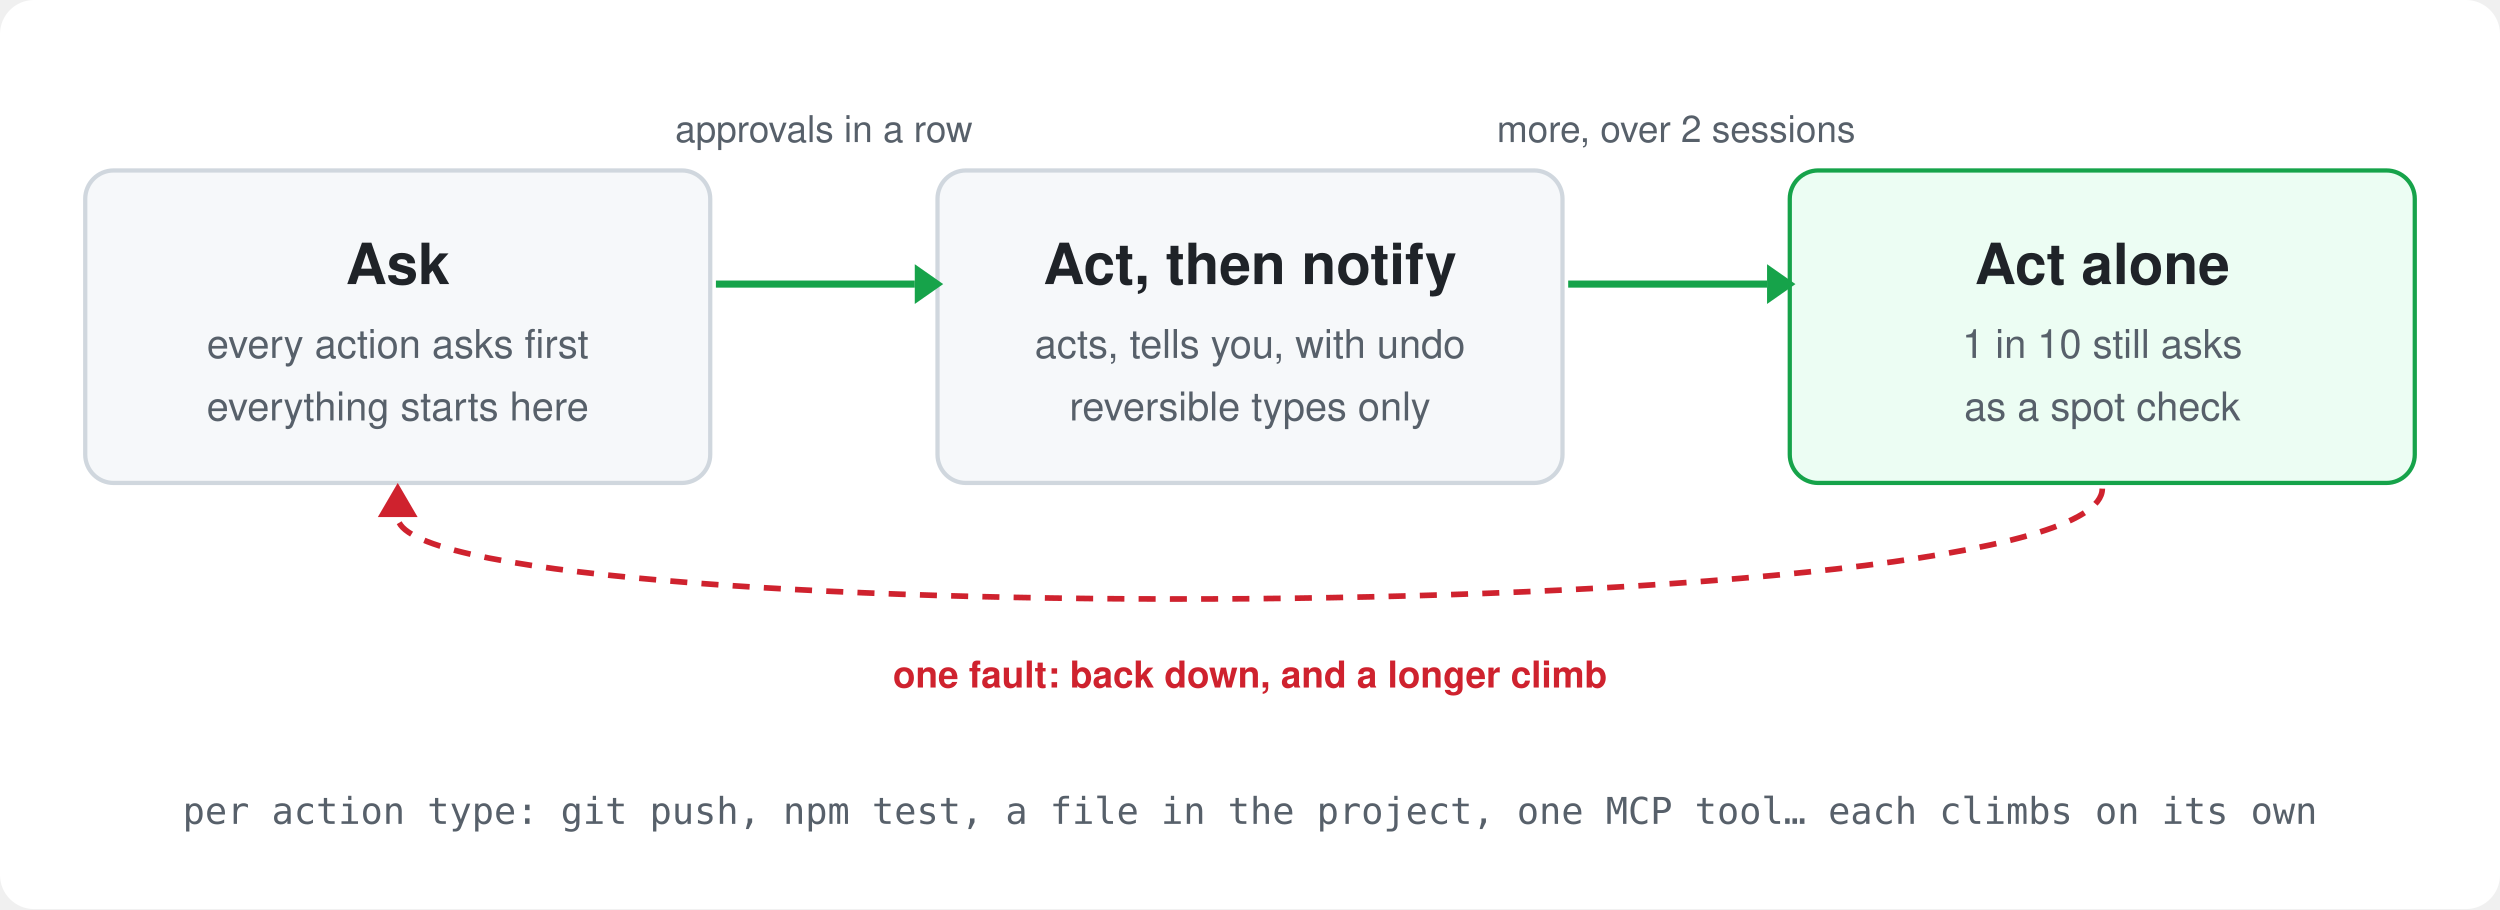
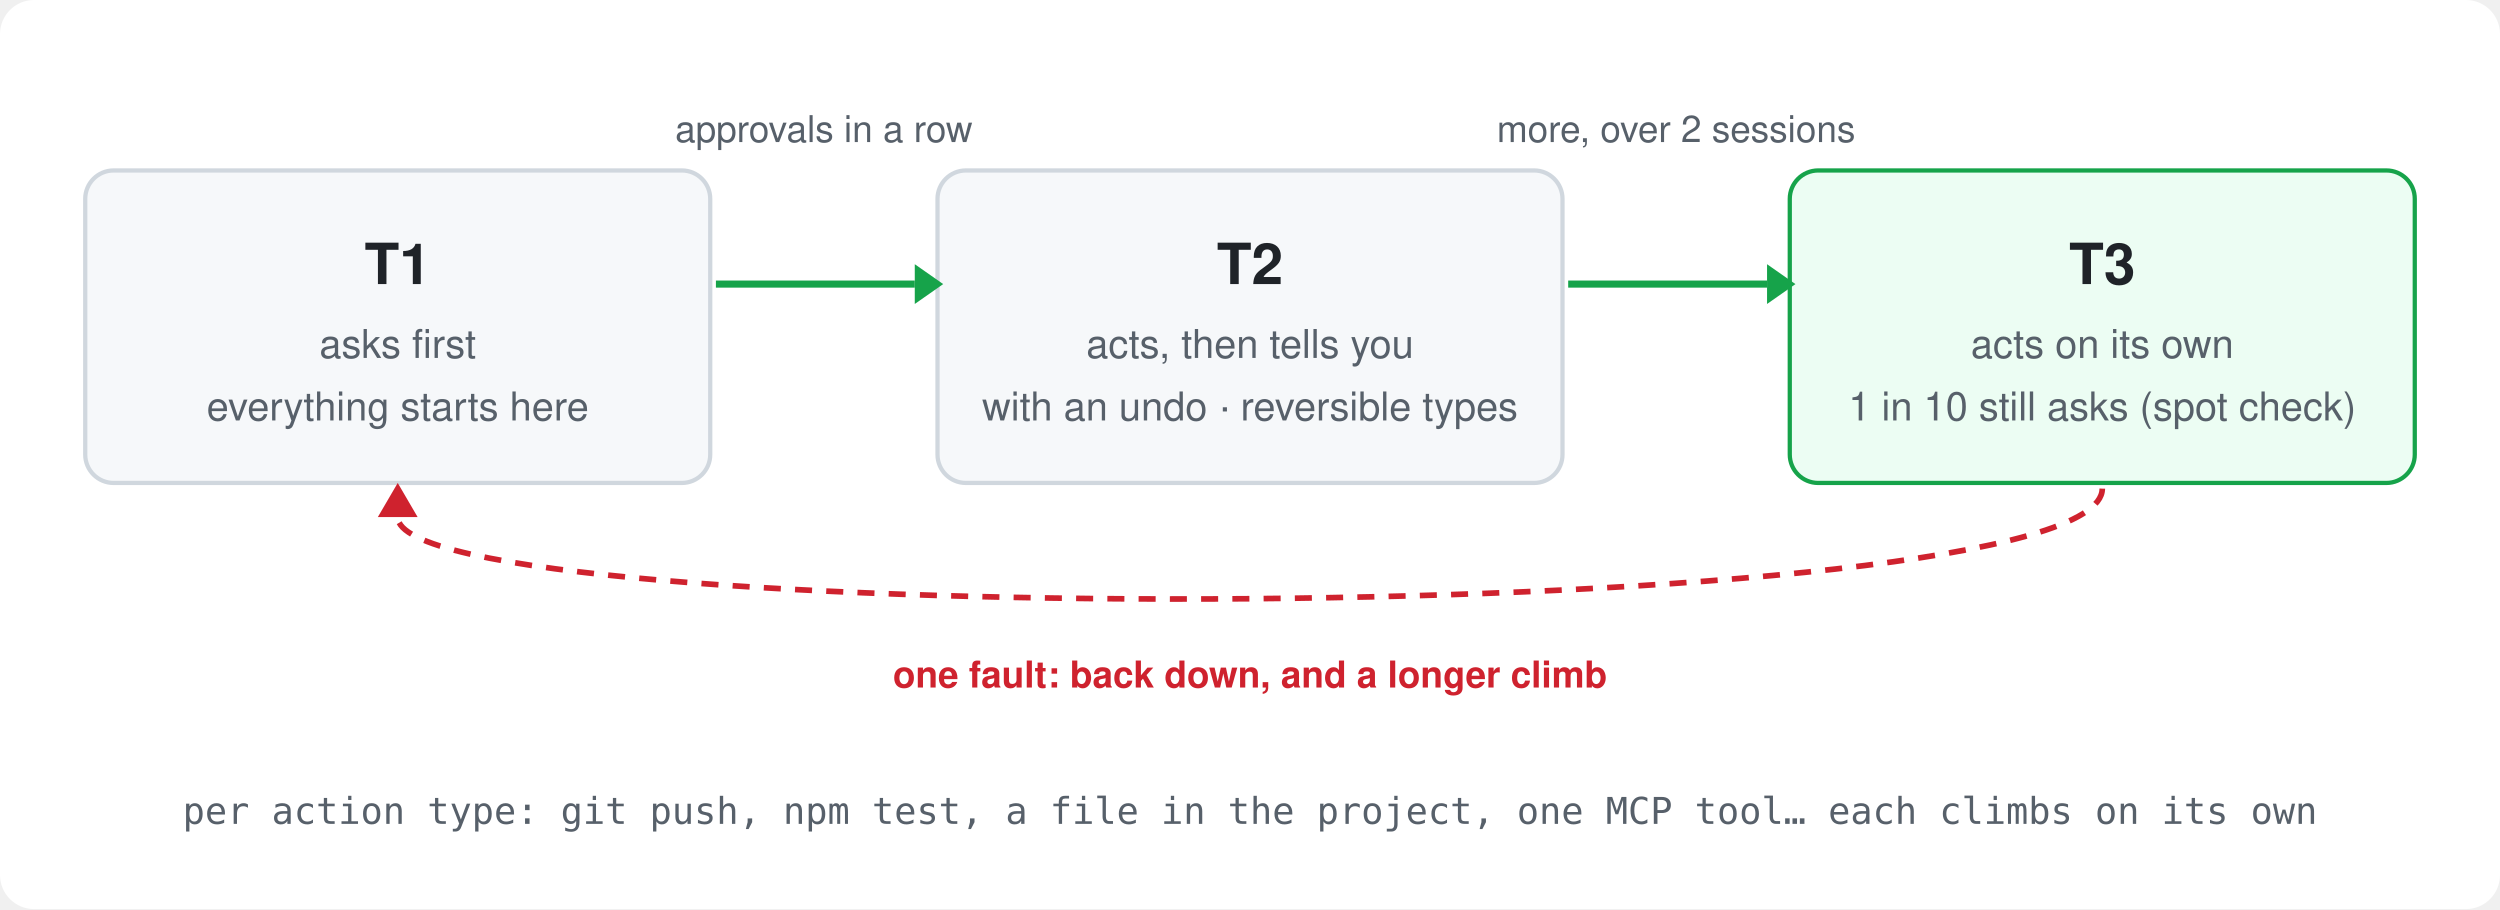
<svg xmlns="http://www.w3.org/2000/svg" viewBox="0 0 880 320" width="880" height="320" role="img" aria-labelledby="t d">
  <style>
    .bg { fill: #ffffff; }
    .box { fill: #f6f8fa; stroke: #d0d7de; stroke-width: 1.5; }
    .box.end { fill: #ecfdf3; stroke: #16a34a; }
    .title { font: 600 20px -apple-system, "Segoe UI", Helvetica, Arial, sans-serif; fill: #1f2328; }
    .sub { font: 14px -apple-system, "Segoe UI", Helvetica, Arial, sans-serif; fill: #57606a; }
    .label { font: 13px -apple-system, "Segoe UI", Helvetica, Arial, sans-serif; fill: #57606a; }
    .up { stroke: #16a34a; stroke-width: 2.5; fill: none; }
    .down { stroke: #cf222e; stroke-width: 2; fill: none; stroke-dasharray: 6 5; }
    .uphead { fill: #16a34a; }
    .downhead { fill: #cf222e; }
    .downlabel { font: 600 13px -apple-system, "Segoe UI", Helvetica, Arial, sans-serif; fill: #cf222e; }
    .foot { font: 13px ui-monospace, SFMono-Regular, Menlo, monospace; fill: #57606a; }
    @media (prefers-color-scheme: dark) {
      .bg { fill: #0d1117; }
      .box { fill: #161b22; stroke: #30363d; }
      .box.end { fill: #0f2a1a; stroke: #3fb950; }
      .title { fill: #e6edf3; }
      .sub, .label, .foot { fill: #8b949e; }
      .up { stroke: #3fb950; }
      .uphead { fill: #3fb950; }
      .down { stroke: #f85149; }
      .downhead { fill: #f85149; }
      .downlabel { fill: #f85149; }
    }
  </style>
  <rect class="bg" x="0" y="0" width="880" height="320" rx="12" />
  <rect class="box" x="30" y="60" width="220" height="110" rx="10" />
-   <text class="title" x="140" y="100" text-anchor="middle">Ask</text>
-   <text class="sub" x="140" y="126" text-anchor="middle">every action asks first</text>
+   <text class="title" x="140" y="100" text-anchor="middle">T1</text>
+   <text class="sub" x="140" y="126" text-anchor="middle">asks first</text>
  <text class="sub" x="140" y="148" text-anchor="middle">everything starts here</text>
  <rect class="box" x="330" y="60" width="220" height="110" rx="10" />
-   <text class="title" x="440" y="100" text-anchor="middle">Act, then notify</text>
-   <text class="sub" x="440" y="126" text-anchor="middle">acts, tells you, with undo</text>
-   <text class="sub" x="440" y="148" text-anchor="middle">reversible types only</text>
+   <text class="title" x="440" y="100" text-anchor="middle">T2</text>
+   <text class="sub" x="440" y="126" text-anchor="middle">acts, then tells you</text>
+   <text class="sub" x="440" y="148" text-anchor="middle">with an undo · reversible types</text>
  <rect class="box end" x="630" y="60" width="220" height="110" rx="10" />
-   <text class="title" x="740" y="100" text-anchor="middle">Act alone</text>
-   <text class="sub" x="740" y="126" text-anchor="middle">1 in 10 still asks</text>
-   <text class="sub" x="740" y="148" text-anchor="middle">as a spot check</text>
+   <text class="title" x="740" y="100" text-anchor="middle">T3</text>
+   <text class="sub" x="740" y="126" text-anchor="middle">acts on its own</text>
+   <text class="sub" x="740" y="148" text-anchor="middle">1 in 10 still asks (spot check)</text>
  <path class="up" d="M252 100 L322 100" />
  <polygon class="uphead" points="322,93 332,100 322,107" />
  <path class="up" d="M552 100 L622 100" />
  <polygon class="uphead" points="622,93 632,100 622,107" />
  <text class="label" x="290" y="50" text-anchor="middle">approvals in a row</text>
  <text class="label" x="590" y="50" text-anchor="middle">more, over 2 sessions</text>
  <path class="down" d="M740 172 C740 222, 140 222, 140 182" />
  <polygon class="downhead" points="133,182 140,170 147,182" />
  <text class="downlabel" x="440" y="242" text-anchor="middle">one fault: back down, and a longer climb</text>
  <text class="foot" x="440" y="290" text-anchor="middle">per action type: git push, npm test, a file in the project, one MCP tool… each climbs on its own</text>
</svg>
